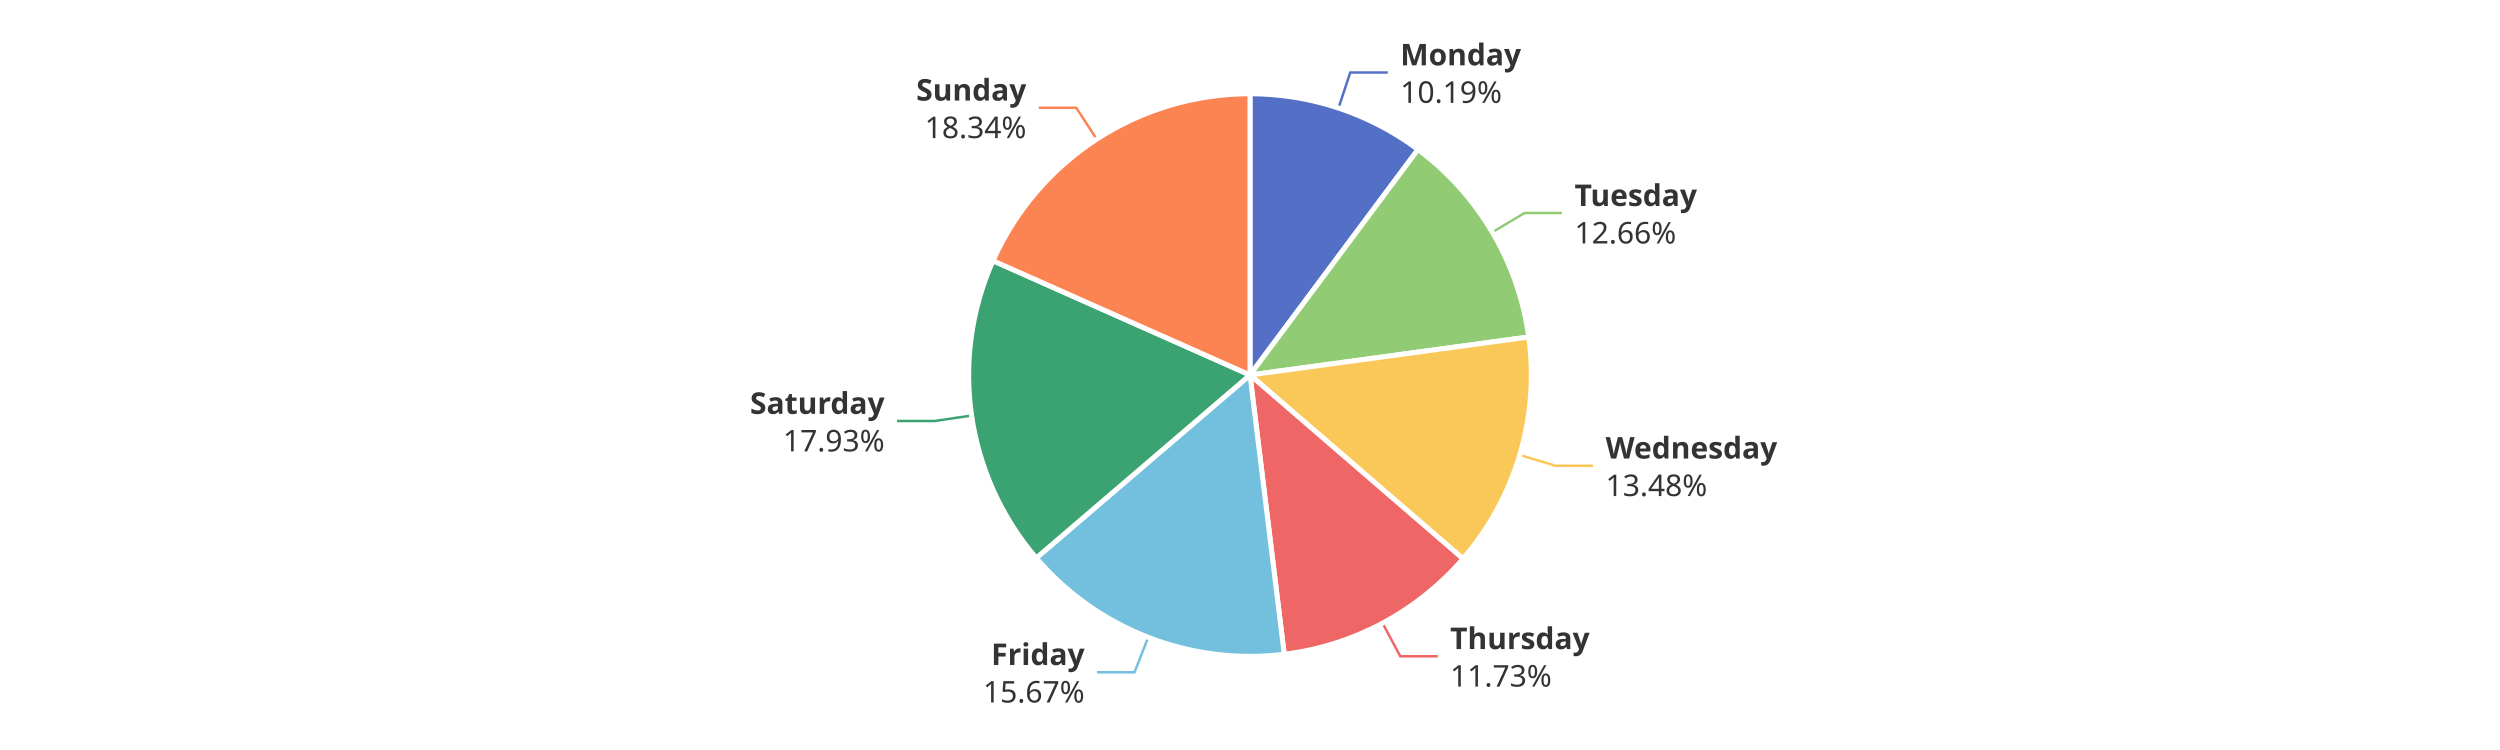
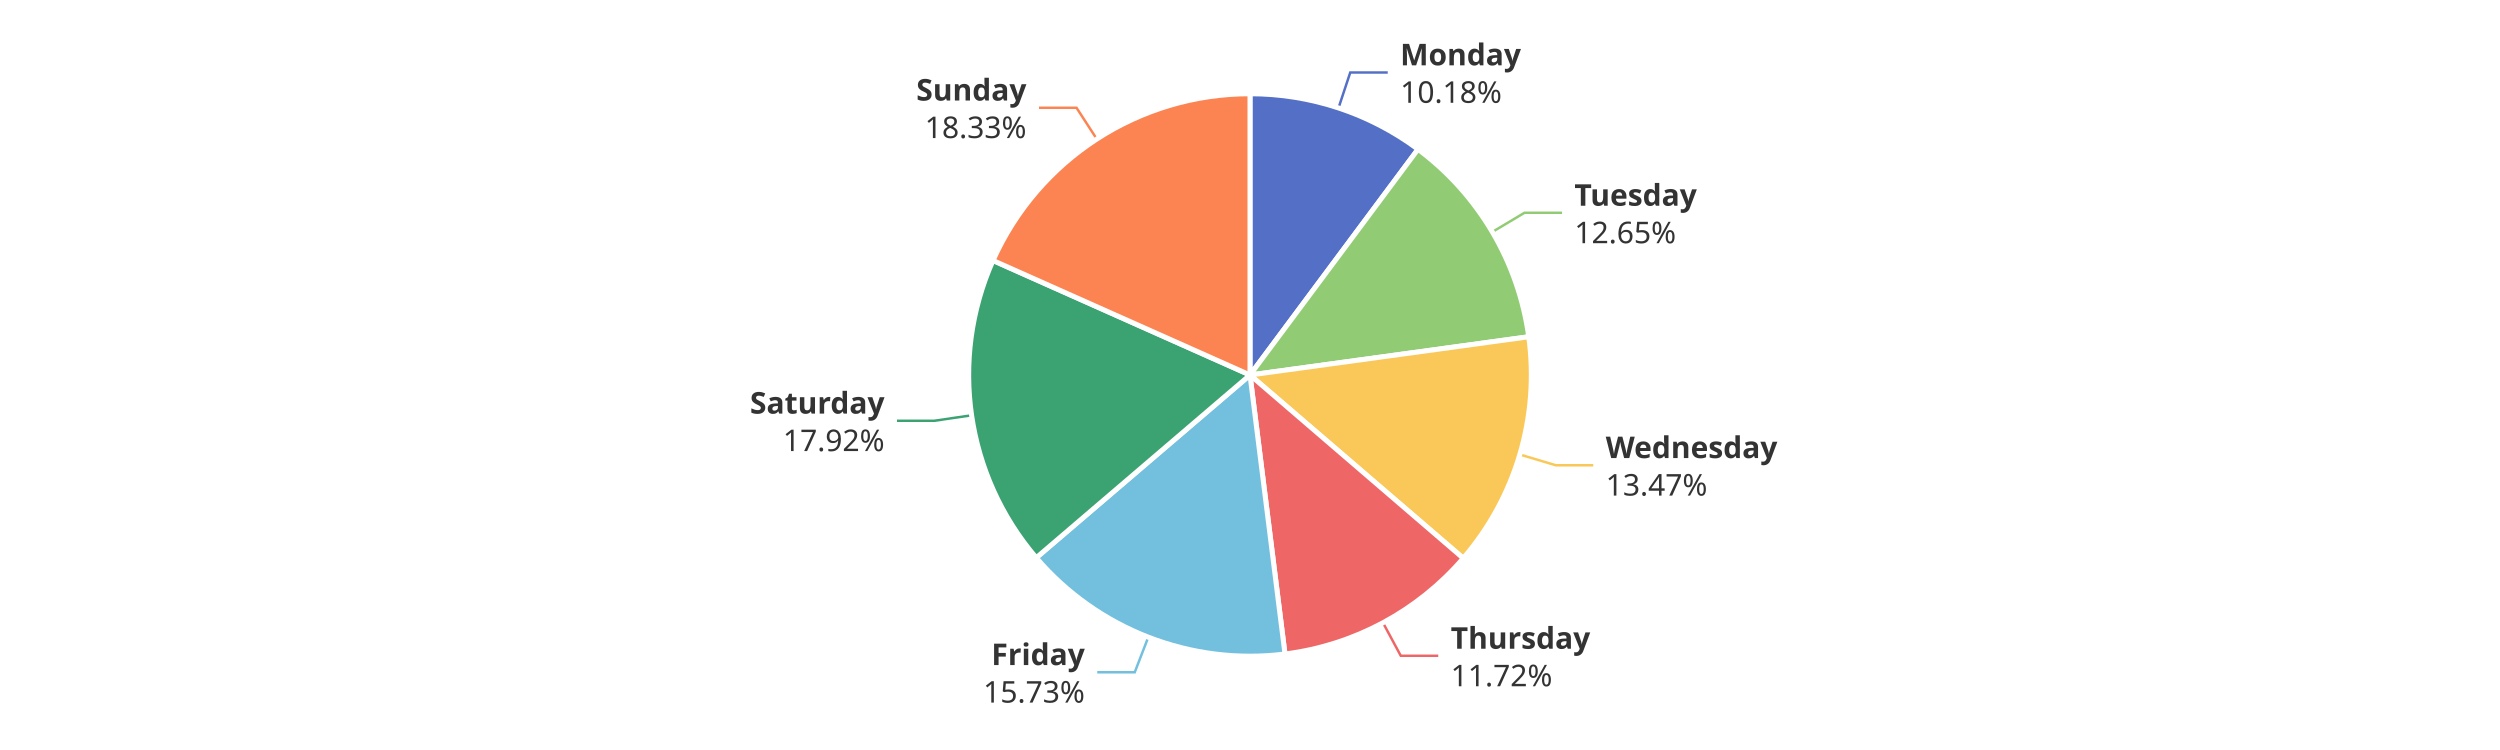
<svg xmlns="http://www.w3.org/2000/svg" width="1000" height="300" version="1.1" baseProfile="full" viewBox="0 0 1000 300">
  <rect width="1000" height="300" x="0" y="0" id="0" fill="#ffffff" />
  <polyline points="535.4 43.2 540.1 29 555.1 29" fill="none" stroke="#5470c6" />
-   <polyline points="596.9 92.9 609.8 85.2 624.8 85.2" fill="none" stroke="#91cc75" />
-   <polyline points="607.9 182 622.2 186.3 637.2 186.3" fill="none" stroke="#fac858" />
-   <polyline points="553 249.2 560.1 262.5 575.1 262.5" fill="none" stroke="#ee6666" />
-   <polyline points="459.3 254.9 453.8 268.9 438.8 268.9" fill="none" stroke="#73c0de" />
-   <polyline points="388.7 166.2 373.8 168.4 358.8 168.4" fill="none" stroke="#3ba272" />
-   <polyline points="438.7 55.7 430.5 43.1 415.5 43.1" fill="none" stroke="#fc8452" />
-   <path d="M500 37.5A112.5 112.5 0 0 1 567.2 59.8L500 150Z" fill="#5470c6" stroke="#fff" stroke-width="2" stroke-linejoin="round" />
-   <path d="M567.2 59.8A112.5 112.5 0 0 1 611.5 134.8L500 150Z" fill="#91cc75" stroke="#fff" stroke-width="2" stroke-linejoin="round" />
-   <path d="M611.5 134.8A112.5 112.5 0 0 1 585.2 223.5L500 150Z" fill="#fac858" stroke="#fff" stroke-width="2" stroke-linejoin="round" />
-   <path d="M585.2 223.5A112.5 112.5 0 0 1 513.7 261.7L500 150Z" fill="#ee6666" stroke="#fff" stroke-width="2" stroke-linejoin="round" />
-   <path d="M513.7 261.7A112.5 112.5 0 0 1 414.5 223.2L500 150Z" fill="#73c0de" stroke="#fff" stroke-width="2" stroke-linejoin="round" />
-   <path d="M414.5 223.2A112.5 112.5 0 0 1 397.2 104.3L500 150Z" fill="#3ba272" stroke="#fff" stroke-width="2" stroke-linejoin="round" />
-   <path d="M397.2 104.3A112.5 112.5 0 0 1 500 37.5L500 150Z" fill="#fc8452" stroke="#fff" stroke-width="2" stroke-linejoin="round" />
-   <path d="M0 -15l42.8 0l0 30l-42.8 0Z" transform="translate(560.1228 28.9776)" fill="none" />
-   <text dominant-baseline="central" text-anchor="start" style="font-size:12px;font-family:sans-serif;font-weight:bold;" y="-7.5" transform="translate(560.1228 28.9776)" fill="#333" stroke="rgb(255,255,255)" stroke-width="2" paint-order="stroke" stroke-miterlimit="2">Monday</text>
-   <text dominant-baseline="central" text-anchor="start" style="font-size:12px;font-family:sans-serif;" y="7.5" transform="translate(560.1228 28.9776)" fill="#333" stroke="rgb(255,255,255)" stroke-width="2" paint-order="stroke" stroke-miterlimit="2">10.19%</text>
-   <path d="M0 -15l46.2 0l0 30l-46.2 0Z" transform="translate(629.8261 85.2352)" fill="none" />
-   <text dominant-baseline="central" text-anchor="start" style="font-size:12px;font-family:sans-serif;font-weight:bold;" y="-7.5" transform="translate(629.8261 85.2352)" fill="#333" stroke="rgb(255,255,255)" stroke-width="2" paint-order="stroke" stroke-miterlimit="2">Tuesday</text>
-   <text dominant-baseline="central" text-anchor="start" style="font-size:12px;font-family:sans-serif;" y="7.5" transform="translate(629.8261 85.2352)" fill="#333" stroke="rgb(255,255,255)" stroke-width="2" paint-order="stroke" stroke-miterlimit="2">12.66%</text>
-   <path d="M0 -15l63.6 0l0 30l-63.6 0Z" transform="translate(642.2343 186.2632)" fill="none" />
-   <text dominant-baseline="central" text-anchor="start" style="font-size:12px;font-family:sans-serif;font-weight:bold;" y="-7.5" transform="translate(642.2343 186.2632)" fill="#333" stroke="rgb(255,255,255)" stroke-width="2" paint-order="stroke" stroke-miterlimit="2">Wednesday</text>
-   <text dominant-baseline="central" text-anchor="start" style="font-size:12px;font-family:sans-serif;" y="7.5" transform="translate(642.2343 186.2632)" fill="#333" stroke="rgb(255,255,255)" stroke-width="2" paint-order="stroke" stroke-miterlimit="2">13.48%</text>
-   <path d="M0 -15l50.2 0l0 30l-50.2 0Z" transform="translate(580.0501 262.4733)" fill="none" />
-   <text dominant-baseline="central" text-anchor="start" style="font-size:12px;font-family:sans-serif;font-weight:bold;" y="-7.5" transform="translate(580.0501 262.4733)" fill="#333" stroke="rgb(255,255,255)" stroke-width="2" paint-order="stroke" stroke-miterlimit="2">Thursday</text>
-   <text dominant-baseline="central" text-anchor="start" style="font-size:12px;font-family:sans-serif;" y="7.5" transform="translate(580.0501 262.4733)" fill="#333" stroke="rgb(255,255,255)" stroke-width="2" paint-order="stroke" stroke-miterlimit="2">11.73%</text>
-   <path d="M-40.9 -15l40.9 0l0 30l-40.9 0Z" transform="translate(433.8472 268.8536)" fill="none" />
-   <text dominant-baseline="central" text-anchor="end" style="font-size:12px;font-family:sans-serif;font-weight:bold;" y="-7.5" transform="translate(433.8472 268.8536)" fill="#333" stroke="rgb(255,255,255)" stroke-width="2" paint-order="stroke" stroke-miterlimit="2">Friday</text>
-   <text dominant-baseline="central" text-anchor="end" style="font-size:12px;font-family:sans-serif;" y="7.5" transform="translate(433.8472 268.8536)" fill="#333" stroke="rgb(255,255,255)" stroke-width="2" paint-order="stroke" stroke-miterlimit="2">15.67%</text>
-   <path d="M-48.2 -15l48.2 0l0 30l-48.2 0Z" transform="translate(353.8348 168.401)" fill="none" />
-   <text dominant-baseline="central" text-anchor="end" style="font-size:12px;font-family:sans-serif;font-weight:bold;" y="-7.5" transform="translate(353.8348 168.401)" fill="#333" stroke="rgb(255,255,255)" stroke-width="2" paint-order="stroke" stroke-miterlimit="2">Saturday</text>
-   <text dominant-baseline="central" text-anchor="end" style="font-size:12px;font-family:sans-serif;" y="7.5" transform="translate(353.8348 168.401)" fill="#333" stroke="rgb(255,255,255)" stroke-width="2" paint-order="stroke" stroke-miterlimit="2">17.93%</text>
-   <path d="M-40.9 -15l40.9 0l0 30l-40.9 0Z" transform="translate(410.5361 43.084)" fill="none" />
-   <text dominant-baseline="central" text-anchor="end" style="font-size:12px;font-family:sans-serif;font-weight:bold;" y="-7.5" transform="translate(410.5361 43.084)" fill="#333" stroke="rgb(255,255,255)" stroke-width="2" paint-order="stroke" stroke-miterlimit="2">Sunday</text>
-   <text dominant-baseline="central" text-anchor="end" style="font-size:12px;font-family:sans-serif;" y="7.5" transform="translate(410.5361 43.084)" fill="#333" stroke="rgb(255,255,255)" stroke-width="2" paint-order="stroke" stroke-miterlimit="2">18.34%</text>
+   <polyline points="596.9 92.8 609.8 85.1 624.8 85.1" fill="none" stroke="#91cc75" />
+   <polyline points="607.9 181.8 622.3 186.1 637.3 186.1" fill="none" stroke="#fac858" />
+   <polyline points="553.2 249.1 560.3 262.3 575.3 262.3" fill="none" stroke="#ee6666" />
+   <polyline points="459.3 254.9 453.9 268.9 438.9 268.9" fill="none" stroke="#73c0de" />
+   <polyline points="388.7 166.1 373.8 168.3 358.8 168.3" fill="none" stroke="#3ba272" />
+   <polyline points="438.7 55.6 430.6 43.1 415.6 43.1" fill="none" stroke="#fc8452" />
+   <path d="M500 37.5A112.5 112.5 0 0 1 567.2 59.7L500 150Z" fill="#5470c6" stroke="#fff" stroke-width="2" stroke-linejoin="round" />
+   <path d="M567.2 59.7A112.5 112.5 0 0 1 611.5 134.7L500 150Z" fill="#91cc75" stroke="#fff" stroke-width="2" stroke-linejoin="round" />
+   <path d="M611.5 134.7A112.5 112.5 0 0 1 585.3 223.3L500 150Z" fill="#fac858" stroke="#fff" stroke-width="2" stroke-linejoin="round" />
+   <path d="M585.3 223.3A112.5 112.5 0 0 1 514 261.6L500 150Z" fill="#ee6666" stroke="#fff" stroke-width="2" stroke-linejoin="round" />
+   <path d="M514 261.6A112.5 112.5 0 0 1 414.5 223.1L500 150Z" fill="#73c0de" stroke="#fff" stroke-width="2" stroke-linejoin="round" />
+   <path d="M414.5 223.1A112.5 112.5 0 0 1 397.2 104.2L500 150Z" fill="#3ba272" stroke="#fff" stroke-width="2" stroke-linejoin="round" />
+   <path d="M397.2 104.2A112.5 112.5 0 0 1 500 37.5L500 150Z" fill="#fc8452" stroke="#fff" stroke-width="2" stroke-linejoin="round" />
+   <path d="M0 -15l42.8 0l0 30l-42.8 0Z" transform="translate(560.0847 28.965)" fill="none" />
+   <text dominant-baseline="central" text-anchor="start" style="font-size:12px;font-family:sans-serif;font-weight:bold;" y="-7.5" transform="translate(560.0847 28.965)" fill="#333" stroke="rgb(255,255,255)" stroke-width="2" paint-order="stroke" stroke-miterlimit="2">Monday</text>
+   <text dominant-baseline="central" text-anchor="start" style="font-size:12px;font-family:sans-serif;" y="7.5" transform="translate(560.0847 28.965)" fill="#333" stroke="rgb(255,255,255)" stroke-width="2" paint-order="stroke" stroke-miterlimit="2">10.18%</text>
+   <path d="M0 -15l46.2 0l0 30l-46.2 0Z" transform="translate(629.765 85.1317)" fill="none" />
+   <text dominant-baseline="central" text-anchor="start" style="font-size:12px;font-family:sans-serif;font-weight:bold;" y="-7.5" transform="translate(629.765 85.1317)" fill="#333" stroke="rgb(255,255,255)" stroke-width="2" paint-order="stroke" stroke-miterlimit="2">Tuesday</text>
+   <text dominant-baseline="central" text-anchor="start" style="font-size:12px;font-family:sans-serif;" y="7.5" transform="translate(629.765 85.1317)" fill="#333" stroke="rgb(255,255,255)" stroke-width="2" paint-order="stroke" stroke-miterlimit="2">12.65%</text>
+   <path d="M0 -15l63.6 0l0 30l-63.6 0Z" transform="translate(642.2911 186.0711)" fill="none" />
+   <text dominant-baseline="central" text-anchor="start" style="font-size:12px;font-family:sans-serif;font-weight:bold;" y="-7.5" transform="translate(642.2911 186.0711)" fill="#333" stroke="rgb(255,255,255)" stroke-width="2" paint-order="stroke" stroke-miterlimit="2">Wednesday</text>
+   <text dominant-baseline="central" text-anchor="start" style="font-size:12px;font-family:sans-serif;" y="7.5" transform="translate(642.2911 186.0711)" fill="#333" stroke="rgb(255,255,255)" stroke-width="2" paint-order="stroke" stroke-miterlimit="2">13.47%</text>
+   <path d="M0 -15l50.2 0l0 30l-50.2 0Z" transform="translate(580.2973 262.3409)" fill="none" />
+   <text dominant-baseline="central" text-anchor="start" style="font-size:12px;font-family:sans-serif;font-weight:bold;" y="-7.5" transform="translate(580.2973 262.3409)" fill="#333" stroke="rgb(255,255,255)" stroke-width="2" paint-order="stroke" stroke-miterlimit="2">Thursday</text>
+   <text dominant-baseline="central" text-anchor="start" style="font-size:12px;font-family:sans-serif;" y="7.5" transform="translate(580.2973 262.3409)" fill="#333" stroke="rgb(255,255,255)" stroke-width="2" paint-order="stroke" stroke-miterlimit="2">11.72%</text>
+   <path d="M-40.9 -15l40.9 0l0 30l-40.9 0Z" transform="translate(433.9219 268.8825)" fill="none" />
+   <text dominant-baseline="central" text-anchor="end" style="font-size:12px;font-family:sans-serif;font-weight:bold;" y="-7.5" transform="translate(433.9219 268.8825)" fill="#333" stroke="rgb(255,255,255)" stroke-width="2" paint-order="stroke" stroke-miterlimit="2">Friday</text>
+   <text dominant-baseline="central" text-anchor="end" style="font-size:12px;font-family:sans-serif;" y="7.5" transform="translate(433.9219 268.8825)" fill="#333" stroke="rgb(255,255,255)" stroke-width="2" paint-order="stroke" stroke-miterlimit="2">15.73%</text>
+   <path d="M-48.2 -15l48.2 0l0 30l-48.2 0Z" transform="translate(353.8175 168.2821)" fill="none" />
+   <text dominant-baseline="central" text-anchor="end" style="font-size:12px;font-family:sans-serif;font-weight:bold;" y="-7.5" transform="translate(353.8175 168.2821)" fill="#333" stroke="rgb(255,255,255)" stroke-width="2" paint-order="stroke" stroke-miterlimit="2">Saturday</text>
+   <text dominant-baseline="central" text-anchor="end" style="font-size:12px;font-family:sans-serif;" y="7.5" transform="translate(353.8175 168.2821)" fill="#333" stroke="rgb(255,255,255)" stroke-width="2" paint-order="stroke" stroke-miterlimit="2">17.92%</text>
+   <path d="M-40.9 -15l40.9 0l0 30l-40.9 0Z" transform="translate(410.5697 43.0622)" fill="none" />
+   <text dominant-baseline="central" text-anchor="end" style="font-size:12px;font-family:sans-serif;font-weight:bold;" y="-7.5" transform="translate(410.5697 43.0622)" fill="#333" stroke="rgb(255,255,255)" stroke-width="2" paint-order="stroke" stroke-miterlimit="2">Sunday</text>
+   <text dominant-baseline="central" text-anchor="end" style="font-size:12px;font-family:sans-serif;" y="7.5" transform="translate(410.5697 43.0622)" fill="#333" stroke="rgb(255,255,255)" stroke-width="2" paint-order="stroke" stroke-miterlimit="2">18.33%</text>
</svg>
